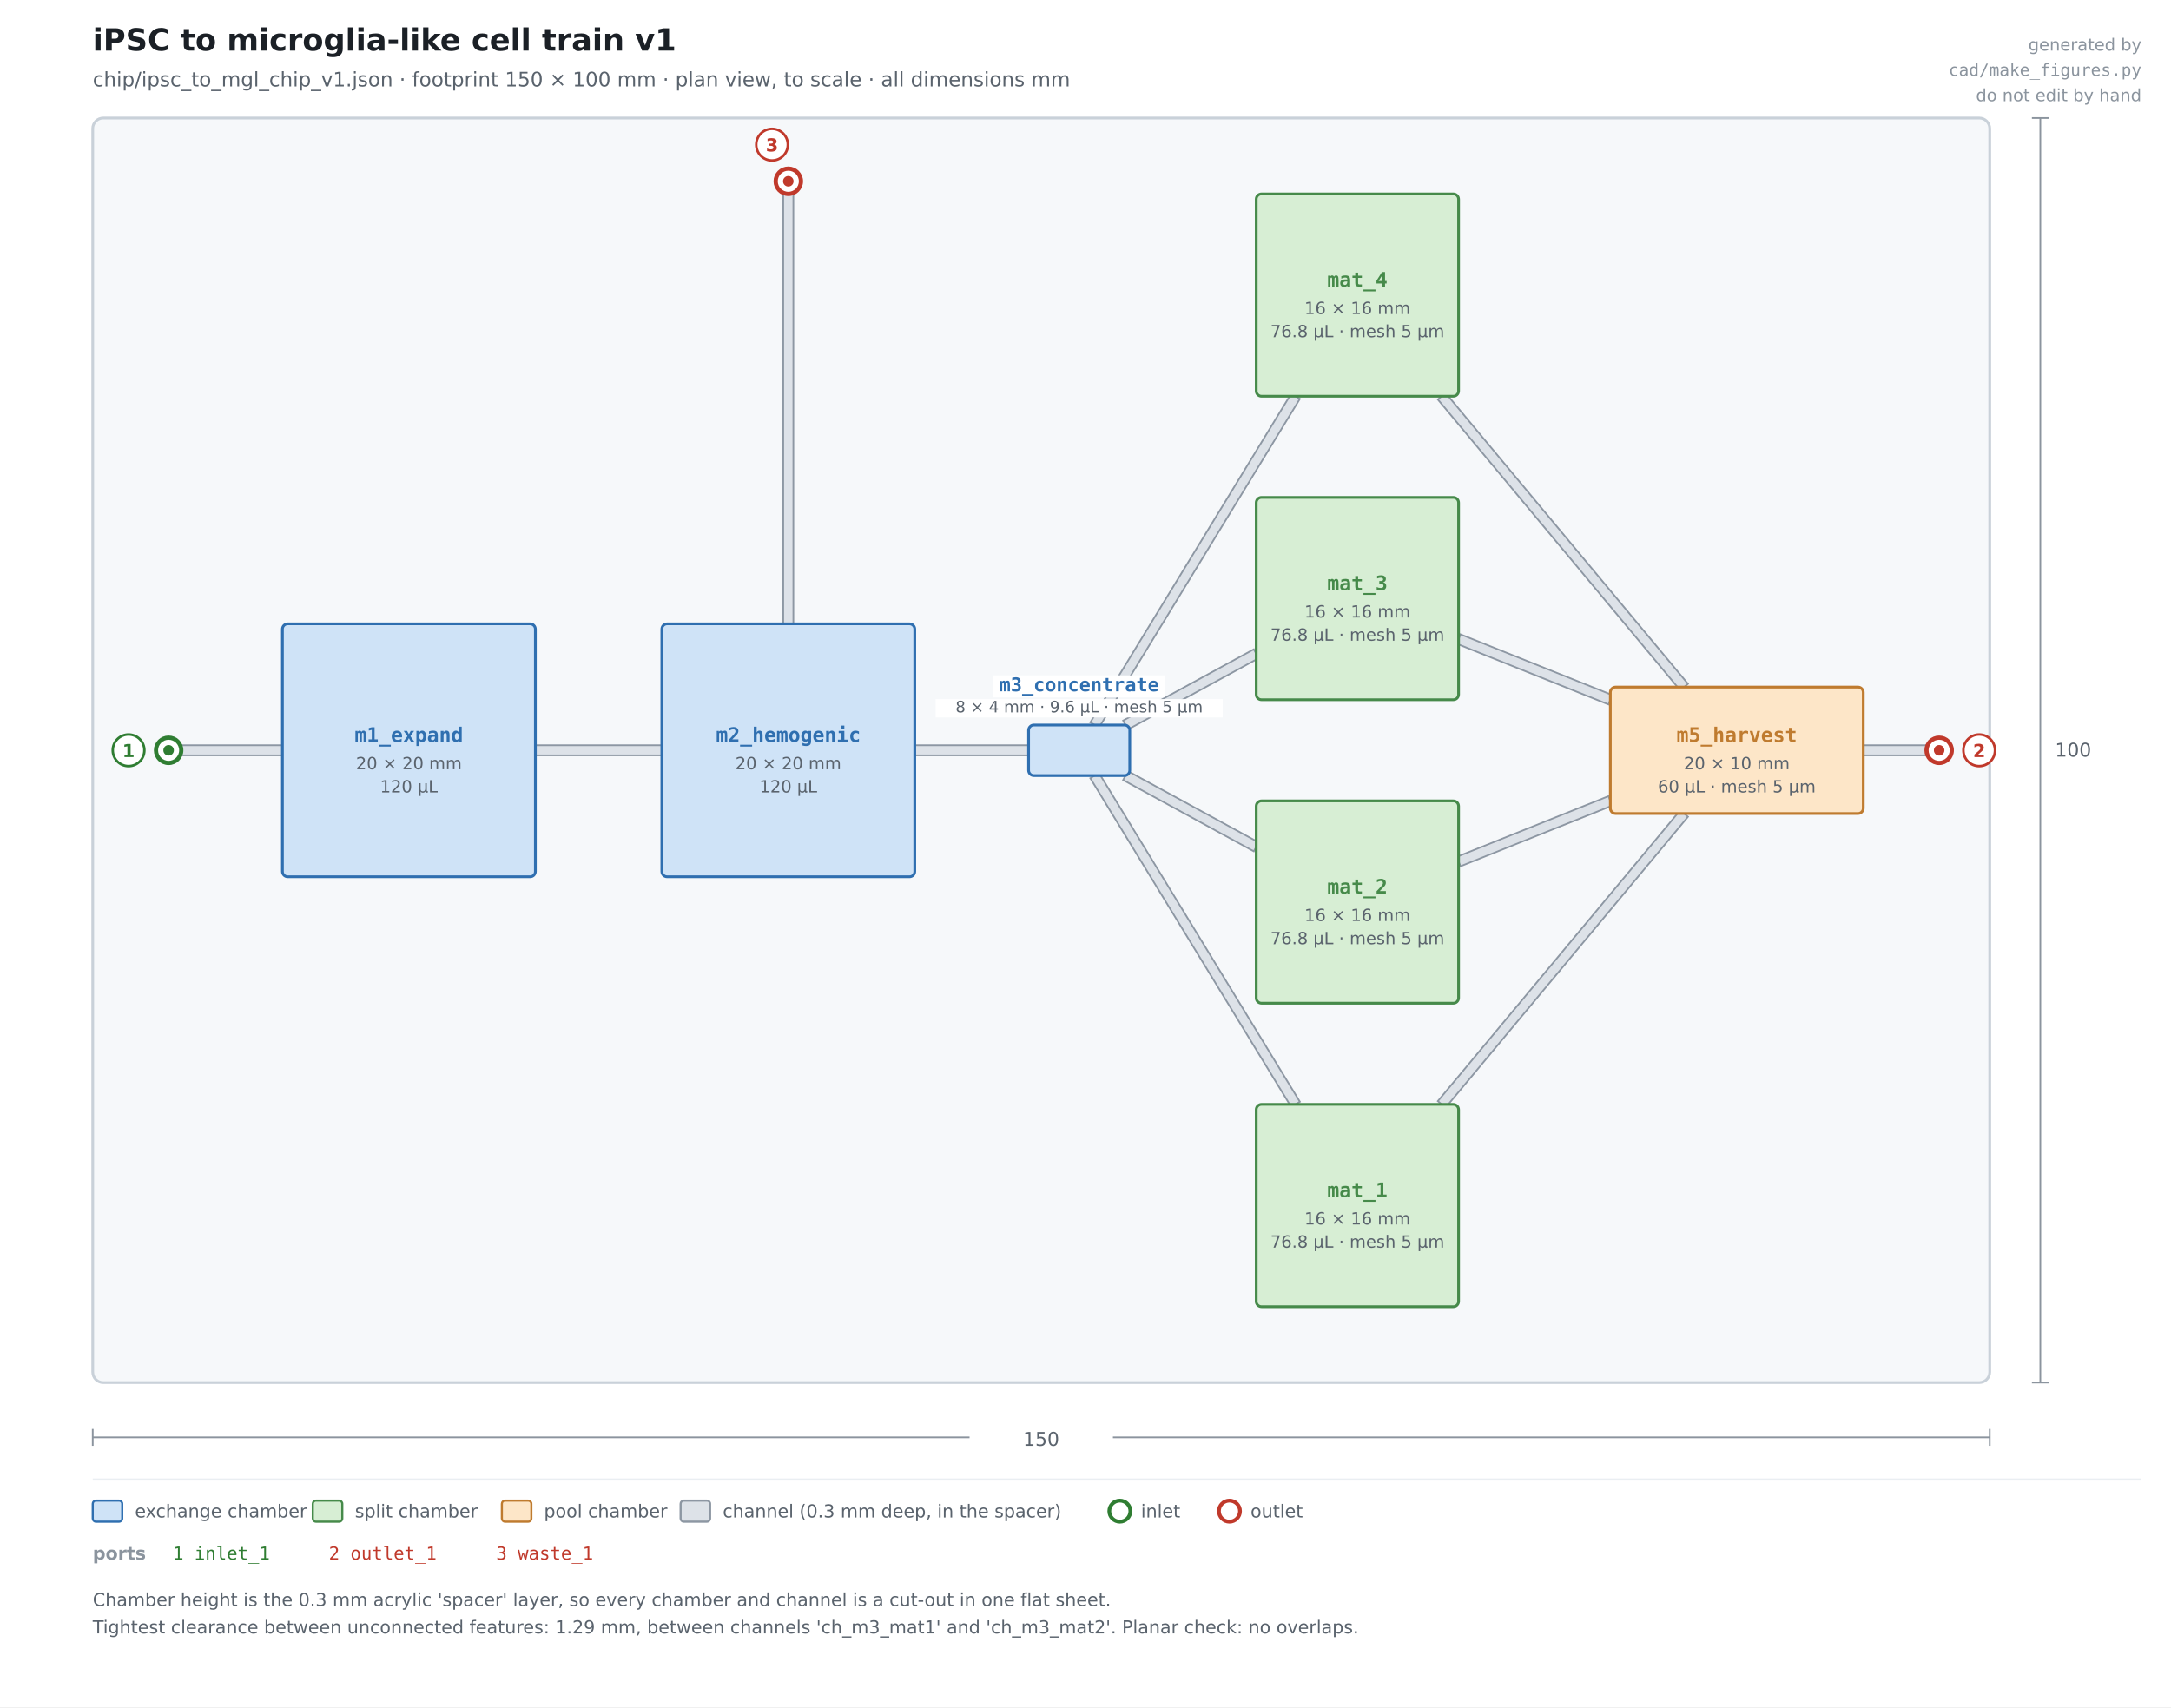
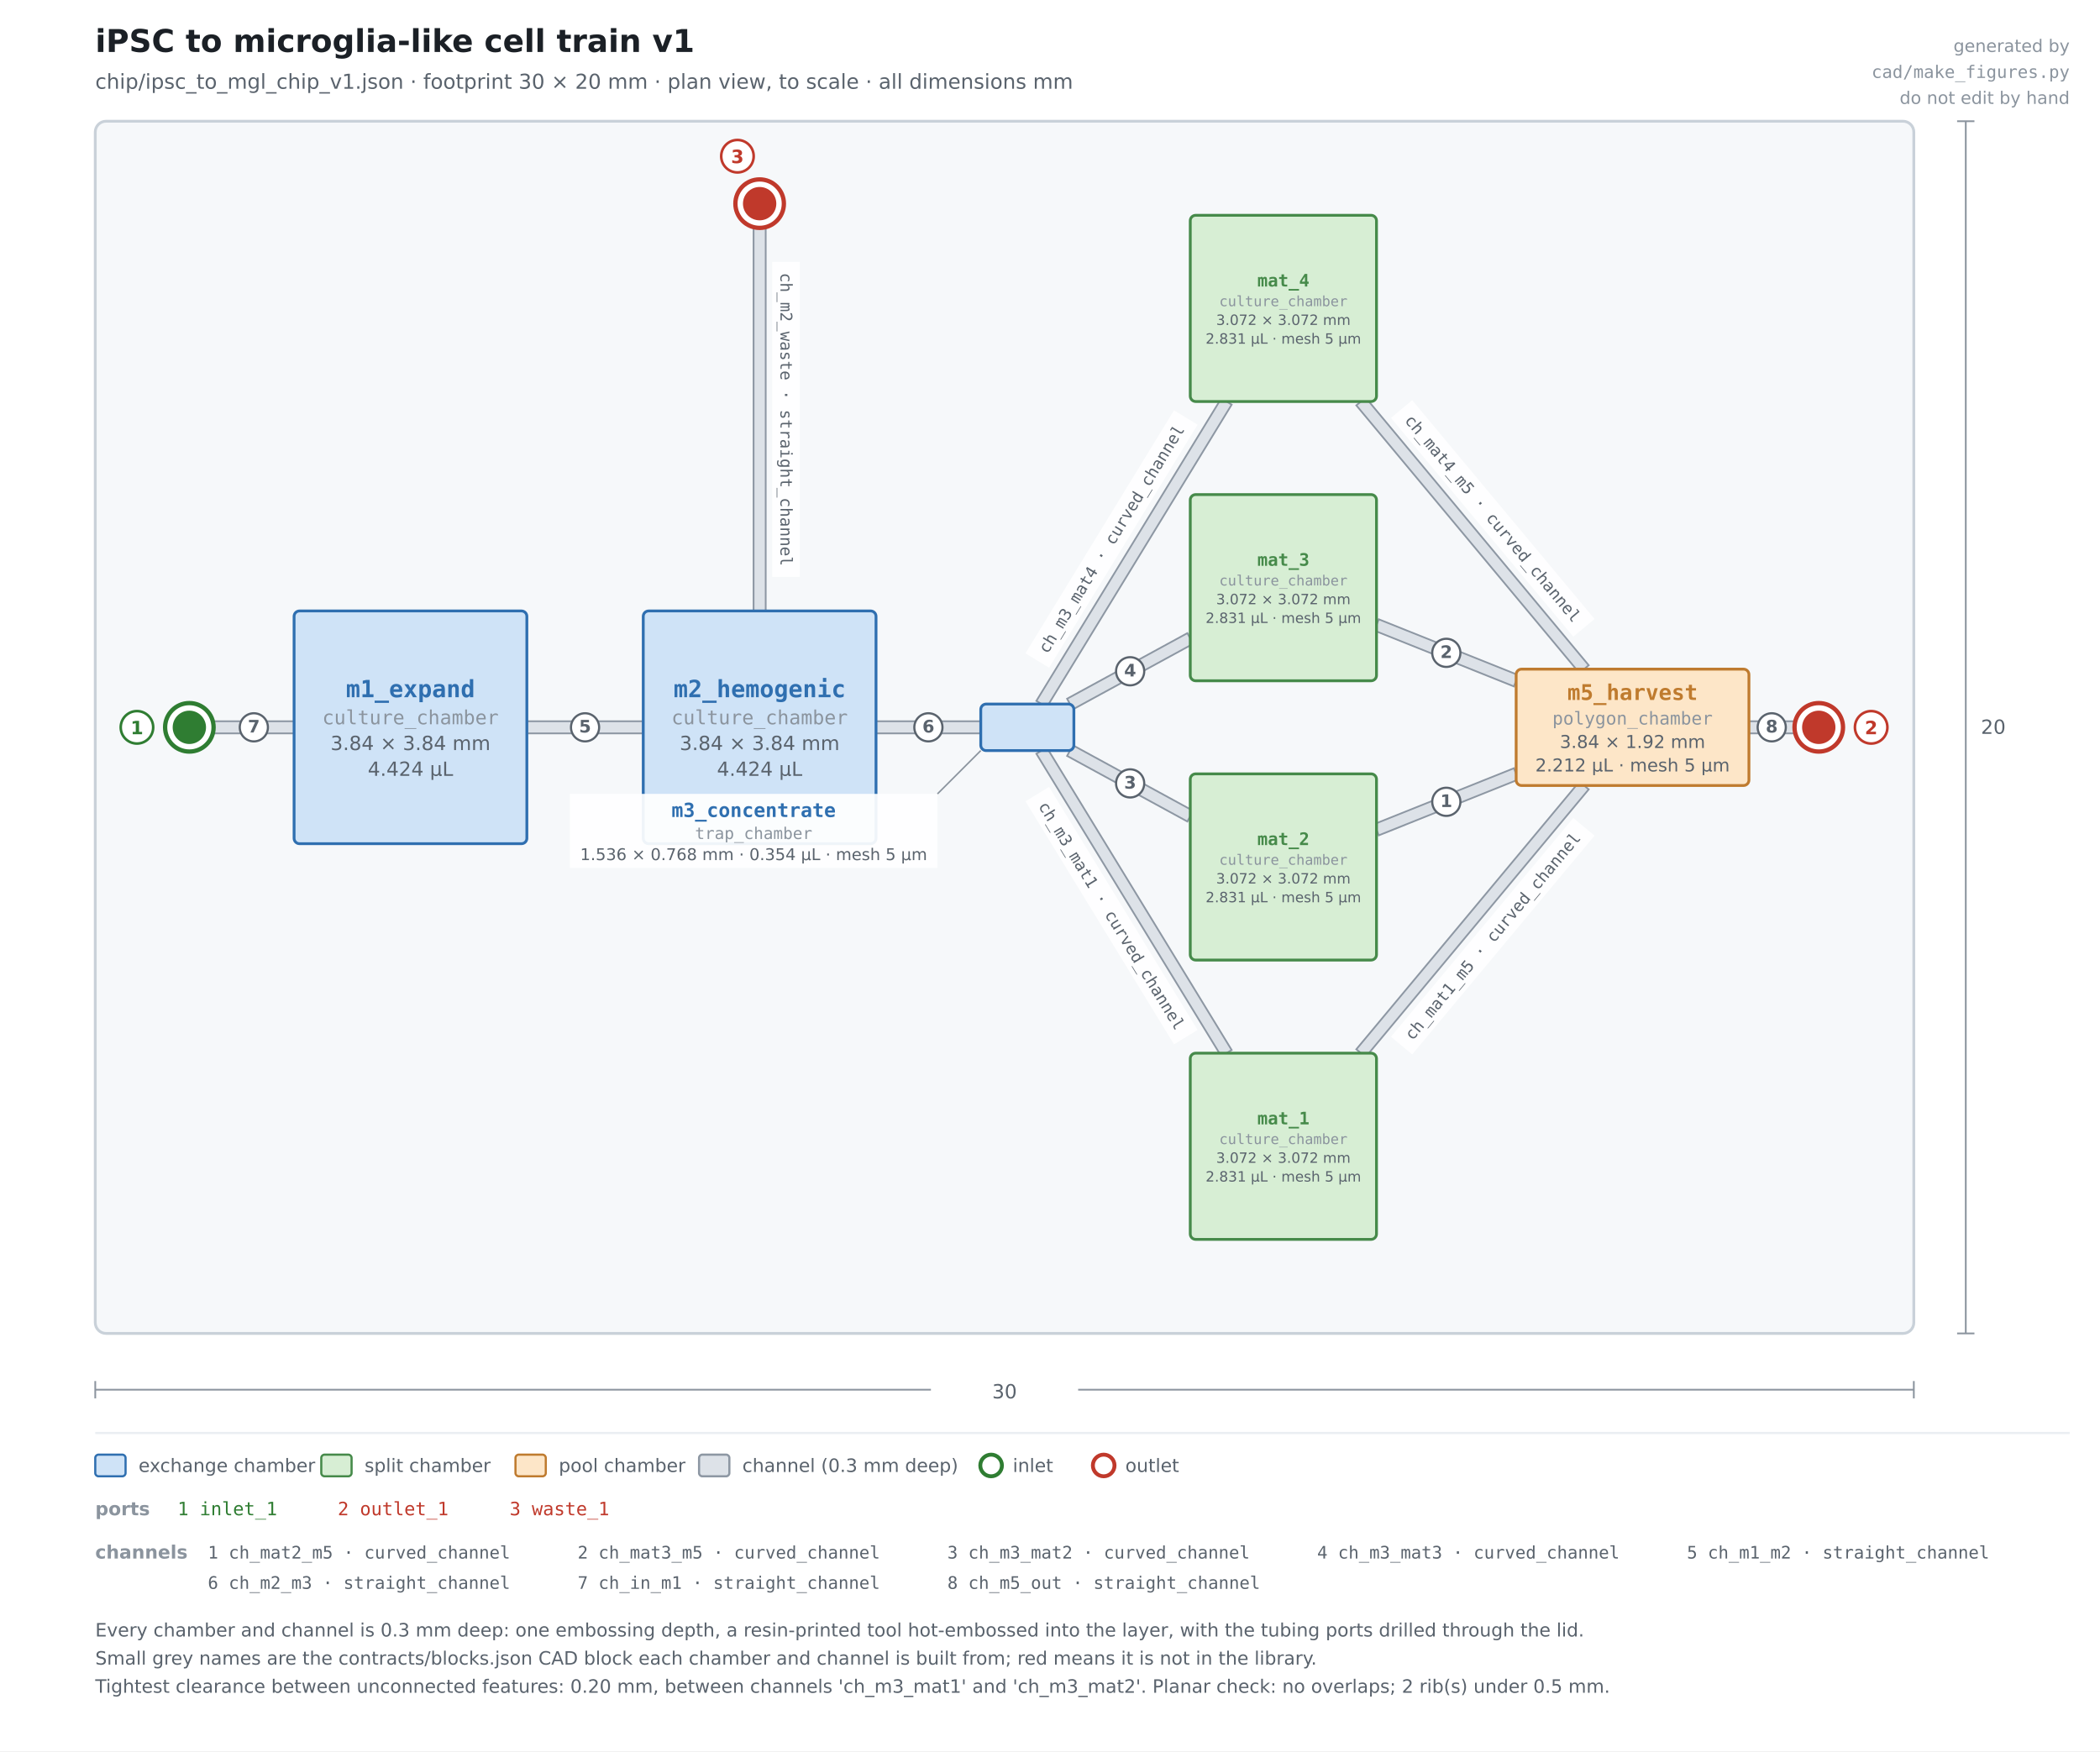
- <svg xmlns="http://www.w3.org/2000/svg" width="1030" height="810" viewBox="0 0 1030 810" role="img" aria-label="ipsc_to_mgl_chip_v1: plan view">
-   <rect width="1030" height="810" fill="#ffffff" />
+ <svg xmlns="http://www.w3.org/2000/svg" width="970" height="809" viewBox="0 0 970 809" role="img" aria-label="ipsc_to_mgl_chip_v1: plan view">
+   <rect width="970" height="809" fill="#ffffff" />
  <text x="44" y="24" font-family="DejaVu Sans, Helvetica, Arial, sans-serif" font-size="14.5" fill="#1b2026" text-anchor="start" font-weight="bold">iPSC to microglia-like cell train v1</text>
-   <text x="44" y="41" font-family="DejaVu Sans, Helvetica, Arial, sans-serif" font-size="9.5" fill="#5a636d" text-anchor="start">chip/ipsc_to_mgl_chip_v1.json   ·   footprint 150 × 100 mm   ·   plan view, to scale   ·   all dimensions mm</text>
-   <text x="1016" y="24" font-family="DejaVu Sans, Helvetica, Arial, sans-serif" font-size="8" fill="#8b949e" text-anchor="end">generated by</text>
-   <text x="1016" y="36" font-family="ui-monospace, SFMono-Regular, Menlo, monospace" font-size="8" fill="#8b949e" text-anchor="end">cad/make_figures.py</text>
-   <text x="1016" y="48" font-family="DejaVu Sans, Helvetica, Arial, sans-serif" font-size="8" fill="#8b949e" text-anchor="end">do not edit by hand</text>
-   <rect x="44" y="56" width="900" height="600" fill="#f6f8fa" stroke="#c9d1d9" stroke-width="1.3" rx="5" />
-   <polygon points="86,353.6 134,353.6 134,358.4 86,358.4" fill="#dde2e8" stroke="#8d97a3" stroke-width="0.8" />
-   <polygon points="254,353.6 314,353.6 314,358.4 254,358.4" fill="#dde2e8" stroke="#8d97a3" stroke-width="0.8" />
-   <polygon points="434,353.6 488,353.6 488,358.4 434,358.4" fill="#dde2e8" stroke="#8d97a3" stroke-width="0.8" />
-   <polygon points="521.38,366.75 616.71,522.75 612.62,525.25 517.29,369.25" fill="#dde2e8" stroke="#8d97a3" stroke-width="0.8" />
-   <polygon points="535.15,365.89 597.15,399.71 594.85,403.93 532.85,370.11" fill="#dde2e8" stroke="#8d97a3" stroke-width="0.8" />
-   <polygon points="532.85,341.89 594.85,308.07 597.15,312.29 535.15,346.11" fill="#dde2e8" stroke="#8d97a3" stroke-width="0.8" />
-   <polygon points="517.29,342.75 612.62,186.75 616.71,189.25 521.38,345.25" fill="#dde2e8" stroke="#8d97a3" stroke-width="0.8" />
-   <polygon points="682.16,522.46 797.16,384.46 800.84,387.54 685.84,525.54" fill="#dde2e8" stroke="#8d97a3" stroke-width="0.8" />
-   <polygon points="691.11,406.57 763.11,377.77 764.89,382.23 692.89,411.03" fill="#dde2e8" stroke="#8d97a3" stroke-width="0.8" />
-   <polygon points="692.89,300.97 764.89,329.77 763.11,334.23 691.11,305.43" fill="#dde2e8" stroke="#8d97a3" stroke-width="0.8" />
-   <polygon points="685.84,186.46 800.84,324.46 797.16,327.54 682.16,189.54" fill="#dde2e8" stroke="#8d97a3" stroke-width="0.8" />
-   <polygon points="884,353.6 914,353.6 914,358.4 884,358.4" fill="#dde2e8" stroke="#8d97a3" stroke-width="0.8" />
-   <polygon points="371.6,296 371.6,92 376.4,92 376.4,296" fill="#dde2e8" stroke="#8d97a3" stroke-width="0.8" />
-   <rect x="134" y="296" width="120" height="120" fill="#cfe3f7" stroke="#2f6fb0" stroke-width="1.3" rx="2.5" />
-   <text x="194" y="352" font-family="ui-monospace, SFMono-Regular, Menlo, monospace" font-size="9.5" fill="#2f6fb0" text-anchor="middle" font-weight="bold">m1_expand</text>
-   <text x="194" y="365" font-family="DejaVu Sans, Helvetica, Arial, sans-serif" font-size="8" fill="#5a636d" text-anchor="middle">20 × 20 mm</text>
-   <text x="194" y="376" font-family="DejaVu Sans, Helvetica, Arial, sans-serif" font-size="8" fill="#5a636d" text-anchor="middle">120 µL</text>
-   <rect x="314" y="296" width="120" height="120" fill="#cfe3f7" stroke="#2f6fb0" stroke-width="1.3" rx="2.5" />
-   <text x="374" y="352" font-family="ui-monospace, SFMono-Regular, Menlo, monospace" font-size="9.5" fill="#2f6fb0" text-anchor="middle" font-weight="bold">m2_hemogenic</text>
-   <text x="374" y="365" font-family="DejaVu Sans, Helvetica, Arial, sans-serif" font-size="8" fill="#5a636d" text-anchor="middle">20 × 20 mm</text>
-   <text x="374" y="376" font-family="DejaVu Sans, Helvetica, Arial, sans-serif" font-size="8" fill="#5a636d" text-anchor="middle">120 µL</text>
-   <rect x="488" y="344" width="48" height="24" fill="#cfe3f7" stroke="#2f6fb0" stroke-width="1.3" rx="2.5" />
-   <rect x="471.2" y="320.44" width="81.6" height="10.44" fill="#ffffff" stroke="none" />
-   <text x="512" y="328" font-family="ui-monospace, SFMono-Regular, Menlo, monospace" font-size="9" fill="#2f6fb0" text-anchor="middle" font-weight="bold">m3_concentrate</text>
-   <rect x="443.9" y="331.7" width="136.2" height="8.7" fill="#ffffff" stroke="none" />
-   <text x="512" y="338" font-family="DejaVu Sans, Helvetica, Arial, sans-serif" font-size="7.5" fill="#5a636d" text-anchor="middle">8 × 4 mm · 9.6 µL  ·  mesh 5 µm</text>
-   <rect x="596" y="524" width="96" height="96" fill="#d7eed4" stroke="#468a4a" stroke-width="1.3" rx="2.5" />
-   <text x="644" y="568" font-family="ui-monospace, SFMono-Regular, Menlo, monospace" font-size="9.5" fill="#468a4a" text-anchor="middle" font-weight="bold">mat_1</text>
-   <text x="644" y="581" font-family="DejaVu Sans, Helvetica, Arial, sans-serif" font-size="8" fill="#5a636d" text-anchor="middle">16 × 16 mm</text>
-   <text x="644" y="592" font-family="DejaVu Sans, Helvetica, Arial, sans-serif" font-size="8" fill="#5a636d" text-anchor="middle">76.8 µL  ·  mesh 5 µm</text>
-   <rect x="596" y="380" width="96" height="96" fill="#d7eed4" stroke="#468a4a" stroke-width="1.3" rx="2.5" />
-   <text x="644" y="424" font-family="ui-monospace, SFMono-Regular, Menlo, monospace" font-size="9.5" fill="#468a4a" text-anchor="middle" font-weight="bold">mat_2</text>
-   <text x="644" y="437" font-family="DejaVu Sans, Helvetica, Arial, sans-serif" font-size="8" fill="#5a636d" text-anchor="middle">16 × 16 mm</text>
-   <text x="644" y="448" font-family="DejaVu Sans, Helvetica, Arial, sans-serif" font-size="8" fill="#5a636d" text-anchor="middle">76.8 µL  ·  mesh 5 µm</text>
-   <rect x="596" y="236" width="96" height="96" fill="#d7eed4" stroke="#468a4a" stroke-width="1.3" rx="2.5" />
-   <text x="644" y="280" font-family="ui-monospace, SFMono-Regular, Menlo, monospace" font-size="9.5" fill="#468a4a" text-anchor="middle" font-weight="bold">mat_3</text>
-   <text x="644" y="293" font-family="DejaVu Sans, Helvetica, Arial, sans-serif" font-size="8" fill="#5a636d" text-anchor="middle">16 × 16 mm</text>
-   <text x="644" y="304" font-family="DejaVu Sans, Helvetica, Arial, sans-serif" font-size="8" fill="#5a636d" text-anchor="middle">76.8 µL  ·  mesh 5 µm</text>
-   <rect x="596" y="92" width="96" height="96" fill="#d7eed4" stroke="#468a4a" stroke-width="1.3" rx="2.5" />
-   <text x="644" y="136" font-family="ui-monospace, SFMono-Regular, Menlo, monospace" font-size="9.5" fill="#468a4a" text-anchor="middle" font-weight="bold">mat_4</text>
-   <text x="644" y="149" font-family="DejaVu Sans, Helvetica, Arial, sans-serif" font-size="8" fill="#5a636d" text-anchor="middle">16 × 16 mm</text>
-   <text x="644" y="160" font-family="DejaVu Sans, Helvetica, Arial, sans-serif" font-size="8" fill="#5a636d" text-anchor="middle">76.8 µL  ·  mesh 5 µm</text>
-   <rect x="764" y="326" width="120" height="60" fill="#fde6c8" stroke="#bf7b2f" stroke-width="1.3" rx="2.5" />
-   <text x="824" y="352" font-family="ui-monospace, SFMono-Regular, Menlo, monospace" font-size="9.5" fill="#bf7b2f" text-anchor="middle" font-weight="bold">m5_harvest</text>
-   <text x="824" y="365" font-family="DejaVu Sans, Helvetica, Arial, sans-serif" font-size="8" fill="#5a636d" text-anchor="middle">20 × 10 mm</text>
-   <text x="824" y="376" font-family="DejaVu Sans, Helvetica, Arial, sans-serif" font-size="8" fill="#5a636d" text-anchor="middle">60 µL  ·  mesh 5 µm</text>
-   <circle cx="80" cy="356" r="6" fill="#ffffff" stroke="#2f7d32" stroke-width="2" />
-   <circle cx="80" cy="356" r="2.5" fill="#2f7d32" stroke="none" />
-   <circle cx="61" cy="356" r="7.5" fill="#ffffff" stroke="#2f7d32" stroke-width="1.2" />
-   <text x="61" y="359.2" font-family="DejaVu Sans, Helvetica, Arial, sans-serif" font-size="8.5" fill="#2f7d32" text-anchor="middle" font-weight="bold">1</text>
-   <circle cx="920" cy="356" r="6" fill="#ffffff" stroke="#c0392b" stroke-width="2" />
-   <circle cx="920" cy="356" r="2.5" fill="#c0392b" stroke="none" />
-   <circle cx="939" cy="356" r="7.5" fill="#ffffff" stroke="#c0392b" stroke-width="1.2" />
-   <text x="939" y="359.2" font-family="DejaVu Sans, Helvetica, Arial, sans-serif" font-size="8.5" fill="#c0392b" text-anchor="middle" font-weight="bold">2</text>
-   <circle cx="374" cy="86" r="6" fill="#ffffff" stroke="#c0392b" stroke-width="2" />
-   <circle cx="374" cy="86" r="2.5" fill="#c0392b" stroke="none" />
-   <circle cx="366.28" cy="68.64" r="7.5" fill="#ffffff" stroke="#c0392b" stroke-width="1.2" />
-   <text x="366.28" y="71.84" font-family="DejaVu Sans, Helvetica, Arial, sans-serif" font-size="8.5" fill="#c0392b" text-anchor="middle" font-weight="bold">3</text>
-   <line x1="44" y1="682" x2="944" y2="682" stroke="#8b949e" stroke-width="0.8" />
-   <line x1="44" y1="678" x2="44" y2="686" stroke="#8b949e" stroke-width="0.8" />
-   <line x1="944" y1="678" x2="944" y2="686" stroke="#8b949e" stroke-width="0.8" />
-   <rect x="460" y="675" width="68" height="14" fill="#ffffff" stroke="none" />
-   <text x="494" y="686" font-family="DejaVu Sans, Helvetica, Arial, sans-serif" font-size="9" fill="#5a636d" text-anchor="middle">150</text>
-   <line x1="968" y1="56" x2="968" y2="656" stroke="#8b949e" stroke-width="0.8" />
-   <line x1="964" y1="56" x2="972" y2="56" stroke="#8b949e" stroke-width="0.8" />
-   <line x1="964" y1="656" x2="972" y2="656" stroke="#8b949e" stroke-width="0.8" />
-   <text x="975" y="359" font-family="DejaVu Sans, Helvetica, Arial, sans-serif" font-size="9" fill="#5a636d" text-anchor="start">100</text>
-   <line x1="44" y1="702" x2="1016" y2="702" stroke="#eaeef2" stroke-width="1" />
-   <rect x="44" y="712" width="14" height="10" fill="#cfe3f7" stroke="#2f6fb0" stroke-width="1" rx="1.5" />
-   <text x="64" y="720" font-family="DejaVu Sans, Helvetica, Arial, sans-serif" font-size="8.5" fill="#5a636d" text-anchor="start">exchange chamber</text>
-   <rect x="148.4" y="712" width="14" height="10" fill="#d7eed4" stroke="#468a4a" stroke-width="1" rx="1.5" />
-   <text x="168.4" y="720" font-family="DejaVu Sans, Helvetica, Arial, sans-serif" font-size="8.5" fill="#5a636d" text-anchor="start">split chamber</text>
-   <rect x="238.1" y="712" width="14" height="10" fill="#fde6c8" stroke="#bf7b2f" stroke-width="1" rx="1.5" />
-   <text x="258.1" y="720" font-family="DejaVu Sans, Helvetica, Arial, sans-serif" font-size="8.5" fill="#5a636d" text-anchor="start">pool chamber</text>
-   <rect x="322.9" y="712" width="14" height="10" fill="#dde2e8" stroke="#8d97a3" stroke-width="1" rx="1.5" />
-   <text x="342.9" y="720" font-family="DejaVu Sans, Helvetica, Arial, sans-serif" font-size="8.5" fill="#5a636d" text-anchor="start">channel (0.3 mm deep, in the spacer)</text>
-   <circle cx="531.3" cy="717" r="5" fill="#ffffff" stroke="#2f7d32" stroke-width="1.8" />
-   <text x="541.3" y="720" font-family="DejaVu Sans, Helvetica, Arial, sans-serif" font-size="8.5" fill="#5a636d" text-anchor="start">inlet</text>
-   <circle cx="583.3" cy="717" r="5" fill="#ffffff" stroke="#c0392b" stroke-width="1.8" />
-   <text x="593.3" y="720" font-family="DejaVu Sans, Helvetica, Arial, sans-serif" font-size="8.5" fill="#5a636d" text-anchor="start">outlet</text>
-   <text x="44" y="740" font-family="DejaVu Sans, Helvetica, Arial, sans-serif" font-size="8.5" fill="#8b949e" text-anchor="start" font-weight="bold">ports</text>
-   <text x="82" y="740" font-family="ui-monospace, SFMono-Regular, Menlo, monospace" font-size="8.5" fill="#2f7d32" text-anchor="start">1  inlet_1</text>
-   <text x="156" y="740" font-family="ui-monospace, SFMono-Regular, Menlo, monospace" font-size="8.5" fill="#c0392b" text-anchor="start">2  outlet_1</text>
-   <text x="235.4" y="740" font-family="ui-monospace, SFMono-Regular, Menlo, monospace" font-size="8.5" fill="#c0392b" text-anchor="start">3  waste_1</text>
-   <text x="44" y="762" font-family="DejaVu Sans, Helvetica, Arial, sans-serif" font-size="8.5" fill="#5a636d" text-anchor="start">Chamber height is the 0.3 mm acrylic 'spacer' layer, so every chamber and channel is a cut-out in one flat sheet.</text>
-   <text x="44" y="775" font-family="DejaVu Sans, Helvetica, Arial, sans-serif" font-size="8.5" fill="#5a636d" text-anchor="start">Tightest clearance between unconnected features: 1.29 mm, between channels 'ch_m3_mat1' and 'ch_m3_mat2'. Planar check: no overlaps.</text>
+   <text x="44" y="41" font-family="DejaVu Sans, Helvetica, Arial, sans-serif" font-size="9.5" fill="#5a636d" text-anchor="start">chip/ipsc_to_mgl_chip_v1.json   ·   footprint 30 × 20 mm   ·   plan view, to scale   ·   all dimensions mm</text>
+   <text x="956" y="24" font-family="DejaVu Sans, Helvetica, Arial, sans-serif" font-size="8" fill="#8b949e" text-anchor="end">generated by</text>
+   <text x="956" y="36" font-family="ui-monospace, SFMono-Regular, Menlo, monospace" font-size="8" fill="#8b949e" text-anchor="end">cad/make_figures.py</text>
+   <text x="956" y="48" font-family="DejaVu Sans, Helvetica, Arial, sans-serif" font-size="8" fill="#8b949e" text-anchor="end">do not edit by hand</text>
+   <rect x="44" y="56" width="840" height="560" fill="#f6f8fa" stroke="#c9d1d9" stroke-width="1.3" rx="5" />
+   <polygon points="98.66,333.2 135.84,333.2 135.84,338.8 98.66,338.8" fill="#dde2e8" stroke="#8d97a3" stroke-width="0.8" />
+   <polygon points="243.36,333.2 297.12,333.2 297.12,338.8 243.36,338.8" fill="#dde2e8" stroke="#8d97a3" stroke-width="0.8" />
+   <polygon points="404.64,333.2 453.02,333.2 453.02,338.8 404.64,338.8" fill="#dde2e8" stroke="#8d97a3" stroke-width="0.8" />
+   <polygon points="483.49,345.29 568.91,485.07 564.13,487.99 478.71,348.21" fill="#dde2e8" stroke="#8d97a3" stroke-width="0.8" />
+   <polygon points="495.58,344.29 551.13,374.59 548.45,379.51 492.9,349.21" fill="#dde2e8" stroke="#8d97a3" stroke-width="0.8" />
+   <polygon points="492.9,322.79 548.45,292.49 551.13,297.41 495.58,327.71" fill="#dde2e8" stroke="#8d97a3" stroke-width="0.8" />
+   <polygon points="478.71,323.79 564.13,184.01 568.91,186.93 483.49,326.71" fill="#dde2e8" stroke="#8d97a3" stroke-width="0.8" />
+   <polygon points="626.49,484.74 729.53,361.09 733.83,364.67 630.79,488.32" fill="#dde2e8" stroke="#8d97a3" stroke-width="0.8" />
+   <polygon points="634.77,380.71 699.28,354.9 701.36,360.1 636.85,385.91" fill="#dde2e8" stroke="#8d97a3" stroke-width="0.8" />
+   <polygon points="636.85,286.09 701.36,311.9 699.28,317.1 634.77,291.29" fill="#dde2e8" stroke="#8d97a3" stroke-width="0.8" />
+   <polygon points="630.79,183.68 733.83,307.33 729.53,310.91 626.49,187.26" fill="#dde2e8" stroke="#8d97a3" stroke-width="0.8" />
+   <polygon points="807.84,333.2 828.9,333.2 828.9,338.8 807.84,338.8" fill="#dde2e8" stroke="#8d97a3" stroke-width="0.8" />
+   <polygon points="348.08,282.24 348.08,105.28 353.68,105.28 353.68,282.24" fill="#dde2e8" stroke="#8d97a3" stroke-width="0.8" />
+   <rect x="135.84" y="282.24" width="107.52" height="107.52" fill="#cfe3f7" stroke="#2f6fb0" stroke-width="1.3" rx="2.5" />
+   <text x="189.6" y="322.1" font-family="ui-monospace, SFMono-Regular, Menlo, monospace" font-size="11" fill="#2f6fb0" text-anchor="middle" font-weight="bold">m1_expand</text>
+   <text x="189.6" y="334.6" font-family="ui-monospace, SFMono-Regular, Menlo, monospace" font-size="9.02" fill="#8b949e" text-anchor="middle">culture_chamber</text>
+   <text x="189.6" y="346.51" font-family="DejaVu Sans, Helvetica, Arial, sans-serif" font-size="9.02" fill="#5a636d" text-anchor="middle">3.84 × 3.84 mm</text>
+   <text x="189.6" y="358.41" font-family="DejaVu Sans, Helvetica, Arial, sans-serif" font-size="9.02" fill="#5a636d" text-anchor="middle">4.424 µL</text>
+   <rect x="297.12" y="282.24" width="107.52" height="107.52" fill="#cfe3f7" stroke="#2f6fb0" stroke-width="1.3" rx="2.5" />
+   <text x="350.88" y="322.1" font-family="ui-monospace, SFMono-Regular, Menlo, monospace" font-size="11" fill="#2f6fb0" text-anchor="middle" font-weight="bold">m2_hemogenic</text>
+   <text x="350.88" y="334.6" font-family="ui-monospace, SFMono-Regular, Menlo, monospace" font-size="9.02" fill="#8b949e" text-anchor="middle">culture_chamber</text>
+   <text x="350.88" y="346.51" font-family="DejaVu Sans, Helvetica, Arial, sans-serif" font-size="9.02" fill="#5a636d" text-anchor="middle">3.84 × 3.84 mm</text>
+   <text x="350.88" y="358.41" font-family="DejaVu Sans, Helvetica, Arial, sans-serif" font-size="9.02" fill="#5a636d" text-anchor="middle">4.424 µL</text>
+   <rect x="453.02" y="325.25" width="43.01" height="21.5" fill="#cfe3f7" stroke="#2f6fb0" stroke-width="1.3" rx="2.5" />
+   <rect x="549.79" y="486.53" width="86.02" height="86.02" fill="#d7eed4" stroke="#468a4a" stroke-width="1.3" rx="2.5" />
+   <text x="592.8" y="519.43" font-family="ui-monospace, SFMono-Regular, Menlo, monospace" font-size="8" fill="#468a4a" text-anchor="middle" font-weight="bold">mat_1</text>
+   <text x="592.8" y="528.52" font-family="ui-monospace, SFMono-Regular, Menlo, monospace" font-size="6.56" fill="#8b949e" text-anchor="middle">culture_chamber</text>
+   <text x="592.8" y="537.18" font-family="DejaVu Sans, Helvetica, Arial, sans-serif" font-size="6.56" fill="#5a636d" text-anchor="middle">3.072 × 3.072 mm</text>
+   <text x="592.8" y="545.84" font-family="DejaVu Sans, Helvetica, Arial, sans-serif" font-size="6.56" fill="#5a636d" text-anchor="middle">2.831 µL · mesh 5 µm</text>
+   <rect x="549.79" y="357.5" width="86.02" height="86.02" fill="#d7eed4" stroke="#468a4a" stroke-width="1.3" rx="2.5" />
+   <text x="592.8" y="390.4" font-family="ui-monospace, SFMono-Regular, Menlo, monospace" font-size="8" fill="#468a4a" text-anchor="middle" font-weight="bold">mat_2</text>
+   <text x="592.8" y="399.49" font-family="ui-monospace, SFMono-Regular, Menlo, monospace" font-size="6.56" fill="#8b949e" text-anchor="middle">culture_chamber</text>
+   <text x="592.8" y="408.15" font-family="DejaVu Sans, Helvetica, Arial, sans-serif" font-size="6.56" fill="#5a636d" text-anchor="middle">3.072 × 3.072 mm</text>
+   <text x="592.8" y="416.81" font-family="DejaVu Sans, Helvetica, Arial, sans-serif" font-size="6.56" fill="#5a636d" text-anchor="middle">2.831 µL · mesh 5 µm</text>
+   <rect x="549.79" y="228.48" width="86.02" height="86.02" fill="#d7eed4" stroke="#468a4a" stroke-width="1.3" rx="2.5" />
+   <text x="592.8" y="261.38" font-family="ui-monospace, SFMono-Regular, Menlo, monospace" font-size="8" fill="#468a4a" text-anchor="middle" font-weight="bold">mat_3</text>
+   <text x="592.8" y="270.47" font-family="ui-monospace, SFMono-Regular, Menlo, monospace" font-size="6.56" fill="#8b949e" text-anchor="middle">culture_chamber</text>
+   <text x="592.8" y="279.13" font-family="DejaVu Sans, Helvetica, Arial, sans-serif" font-size="6.56" fill="#5a636d" text-anchor="middle">3.072 × 3.072 mm</text>
+   <text x="592.8" y="287.79" font-family="DejaVu Sans, Helvetica, Arial, sans-serif" font-size="6.56" fill="#5a636d" text-anchor="middle">2.831 µL · mesh 5 µm</text>
+   <rect x="549.79" y="99.46" width="86.02" height="86.02" fill="#d7eed4" stroke="#468a4a" stroke-width="1.3" rx="2.5" />
+   <text x="592.8" y="132.36" font-family="ui-monospace, SFMono-Regular, Menlo, monospace" font-size="8" fill="#468a4a" text-anchor="middle" font-weight="bold">mat_4</text>
+   <text x="592.8" y="141.45" font-family="ui-monospace, SFMono-Regular, Menlo, monospace" font-size="6.56" fill="#8b949e" text-anchor="middle">culture_chamber</text>
+   <text x="592.8" y="150.11" font-family="DejaVu Sans, Helvetica, Arial, sans-serif" font-size="6.56" fill="#5a636d" text-anchor="middle">3.072 × 3.072 mm</text>
+   <text x="592.8" y="158.76" font-family="DejaVu Sans, Helvetica, Arial, sans-serif" font-size="6.56" fill="#5a636d" text-anchor="middle">2.831 µL · mesh 5 µm</text>
+   <rect x="700.32" y="309.12" width="107.52" height="53.76" fill="#fde6c8" stroke="#bf7b2f" stroke-width="1.3" rx="2.5" />
+   <text x="754.08" y="323.36" font-family="ui-monospace, SFMono-Regular, Menlo, monospace" font-size="10" fill="#bf7b2f" text-anchor="middle" font-weight="bold">m5_harvest</text>
+   <text x="754.08" y="334.73" font-family="ui-monospace, SFMono-Regular, Menlo, monospace" font-size="8.2" fill="#8b949e" text-anchor="middle">polygon_chamber</text>
+   <text x="754.08" y="345.55" font-family="DejaVu Sans, Helvetica, Arial, sans-serif" font-size="8.2" fill="#5a636d" text-anchor="middle">3.84 × 1.92 mm</text>
+   <text x="754.08" y="356.38" font-family="DejaVu Sans, Helvetica, Arial, sans-serif" font-size="8.2" fill="#5a636d" text-anchor="middle">2.212 µL · mesh 5 µm</text>
+   <line x1="433.02" y1="366.75" x2="453.02" y2="346.75" stroke="#8b949e" stroke-width="0.7" />
+   <rect x="263.22" y="366.75" width="169.8" height="34.2" fill="#ffffff" stroke="none" opacity="0.92" />
+   <text x="348.12" y="377.43" font-family="ui-monospace, SFMono-Regular, Menlo, monospace" font-size="9" fill="#2f6fb0" text-anchor="middle" font-weight="bold">m3_concentrate</text>
+   <text x="348.12" y="387.6" font-family="ui-monospace, SFMono-Regular, Menlo, monospace" font-size="7.5" fill="#8b949e" text-anchor="middle">trap_chamber</text>
+   <text x="348.12" y="397.35" font-family="DejaVu Sans, Helvetica, Arial, sans-serif" font-size="7.5" fill="#5a636d" text-anchor="middle">1.536 × 0.768 mm · 0.354 µL · mesh 5 µm</text>
+   <polygon points="369.43,121.01 369.43,266.51 356.68,266.51 356.68,121.01" fill="#ffffff" stroke="none" opacity="0.92" />
+   <text x="363.06" y="196.31" font-family="ui-monospace, SFMono-Regular, Menlo, monospace" font-size="7.5" fill="#5a636d" text-anchor="middle" transform="rotate(90 363.06 193.76)">ch_m2_waste · straight_channel</text>
+   <polygon points="473.68,301.81 542.28,189.56 553.16,196.21 484.56,308.46" fill="#ffffff" stroke="none" opacity="0.92" />
+   <text x="513.42" y="251.56" font-family="ui-monospace, SFMono-Regular, Menlo, monospace" font-size="7.5" fill="#5a636d" text-anchor="middle" transform="rotate(-58.57 513.42 249.01)">ch_m3_mat4 · curved_channel</text>
+   <polygon points="484.56,363.54 553.16,475.79 542.28,482.44 473.68,370.19" fill="#ffffff" stroke="none" opacity="0.92" />
+   <text x="513.42" y="425.54" font-family="ui-monospace, SFMono-Regular, Menlo, monospace" font-size="7.5" fill="#5a636d" text-anchor="middle" transform="rotate(58.57 513.42 422.99)">ch_m3_mat1 · curved_channel</text>
+   <polygon points="652.3,184.89 736.52,285.95 726.72,294.11 642.51,193.05" fill="#ffffff" stroke="none" opacity="0.92" />
+   <text x="689.51" y="242.05" font-family="ui-monospace, SFMono-Regular, Menlo, monospace" font-size="7.5" fill="#5a636d" text-anchor="middle" transform="rotate(50.19 689.51 239.5)">ch_mat4_m5 · curved_channel</text>
+   <polygon points="642.51,478.95 726.72,377.89 736.52,386.05 652.3,487.11" fill="#ffffff" stroke="none" opacity="0.92" />
+   <text x="689.51" y="435.05" font-family="ui-monospace, SFMono-Regular, Menlo, monospace" font-size="7.5" fill="#5a636d" text-anchor="middle" transform="rotate(-50.19 689.51 432.5)">ch_mat1_m5 · curved_channel</text>
+   <circle cx="87.46" cy="336" r="11.2" fill="#ffffff" stroke="#2f7d32" stroke-width="2" />
+   <circle cx="87.46" cy="336" r="7.7" fill="#2f7d32" stroke="none" />
+   <circle cx="63.26" cy="336" r="7.5" fill="#ffffff" stroke="#2f7d32" stroke-width="1.2" />
+   <text x="63.26" y="339.2" font-family="DejaVu Sans, Helvetica, Arial, sans-serif" font-size="8.5" fill="#2f7d32" text-anchor="middle" font-weight="bold">1</text>
+   <circle cx="840.1" cy="336" r="11.2" fill="#ffffff" stroke="#c0392b" stroke-width="2" />
+   <circle cx="840.1" cy="336" r="7.7" fill="#c0392b" stroke="none" />
+   <circle cx="864.3" cy="336" r="7.5" fill="#ffffff" stroke="#c0392b" stroke-width="1.2" />
+   <text x="864.3" y="339.2" font-family="DejaVu Sans, Helvetica, Arial, sans-serif" font-size="8.5" fill="#c0392b" text-anchor="middle" font-weight="bold">2</text>
+   <circle cx="350.88" cy="94.08" r="11.2" fill="#ffffff" stroke="#c0392b" stroke-width="2" />
+   <circle cx="350.88" cy="94.08" r="7.7" fill="#c0392b" stroke="none" />
+   <circle cx="340.63" cy="72.16" r="7.5" fill="#ffffff" stroke="#c0392b" stroke-width="1.2" />
+   <text x="340.63" y="75.36" font-family="DejaVu Sans, Helvetica, Arial, sans-serif" font-size="8.5" fill="#c0392b" text-anchor="middle" font-weight="bold">3</text>
+   <circle cx="668.06" cy="370.41" r="6.5" fill="#ffffff" stroke="#5a636d" stroke-width="1" />
+   <text x="668.06" y="372.81" font-family="DejaVu Sans, Helvetica, Arial, sans-serif" font-size="8" fill="#5a636d" text-anchor="middle" font-weight="bold">1</text>
+   <circle cx="668.06" cy="301.59" r="6.5" fill="#ffffff" stroke="#5a636d" stroke-width="1" />
+   <text x="668.06" y="303.99" font-family="DejaVu Sans, Helvetica, Arial, sans-serif" font-size="8" fill="#5a636d" text-anchor="middle" font-weight="bold">2</text>
+   <circle cx="522.02" cy="361.9" r="6.5" fill="#ffffff" stroke="#5a636d" stroke-width="1" />
+   <text x="522.02" y="364.3" font-family="DejaVu Sans, Helvetica, Arial, sans-serif" font-size="8" fill="#5a636d" text-anchor="middle" font-weight="bold">3</text>
+   <circle cx="522.02" cy="310.1" r="6.5" fill="#ffffff" stroke="#5a636d" stroke-width="1" />
+   <text x="522.02" y="312.5" font-family="DejaVu Sans, Helvetica, Arial, sans-serif" font-size="8" fill="#5a636d" text-anchor="middle" font-weight="bold">4</text>
+   <circle cx="270.24" cy="336" r="6.5" fill="#ffffff" stroke="#5a636d" stroke-width="1" />
+   <text x="270.24" y="338.4" font-family="DejaVu Sans, Helvetica, Arial, sans-serif" font-size="8" fill="#5a636d" text-anchor="middle" font-weight="bold">5</text>
+   <circle cx="428.83" cy="336" r="6.5" fill="#ffffff" stroke="#5a636d" stroke-width="1" />
+   <text x="428.83" y="338.4" font-family="DejaVu Sans, Helvetica, Arial, sans-serif" font-size="8" fill="#5a636d" text-anchor="middle" font-weight="bold">6</text>
+   <circle cx="117.25" cy="336" r="6.5" fill="#ffffff" stroke="#5a636d" stroke-width="1" />
+   <text x="117.25" y="338.4" font-family="DejaVu Sans, Helvetica, Arial, sans-serif" font-size="8" fill="#5a636d" text-anchor="middle" font-weight="bold">7</text>
+   <circle cx="818.37" cy="336" r="6.5" fill="#ffffff" stroke="#5a636d" stroke-width="1" />
+   <text x="818.37" y="338.4" font-family="DejaVu Sans, Helvetica, Arial, sans-serif" font-size="8" fill="#5a636d" text-anchor="middle" font-weight="bold">8</text>
+   <line x1="44" y1="642" x2="884" y2="642" stroke="#8b949e" stroke-width="0.8" />
+   <line x1="44" y1="638" x2="44" y2="646" stroke="#8b949e" stroke-width="0.8" />
+   <line x1="884" y1="638" x2="884" y2="646" stroke="#8b949e" stroke-width="0.8" />
+   <rect x="430" y="635" width="68" height="14" fill="#ffffff" stroke="none" />
+   <text x="464" y="646" font-family="DejaVu Sans, Helvetica, Arial, sans-serif" font-size="9" fill="#5a636d" text-anchor="middle">30</text>
+   <line x1="908" y1="56" x2="908" y2="616" stroke="#8b949e" stroke-width="0.8" />
+   <line x1="904" y1="56" x2="912" y2="56" stroke="#8b949e" stroke-width="0.8" />
+   <line x1="904" y1="616" x2="912" y2="616" stroke="#8b949e" stroke-width="0.8" />
+   <text x="915" y="339" font-family="DejaVu Sans, Helvetica, Arial, sans-serif" font-size="9" fill="#5a636d" text-anchor="start">20</text>
+   <line x1="44" y1="662" x2="956" y2="662" stroke="#eaeef2" stroke-width="1" />
+   <rect x="44" y="672" width="14" height="10" fill="#cfe3f7" stroke="#2f6fb0" stroke-width="1" rx="1.5" />
+   <text x="64" y="680" font-family="DejaVu Sans, Helvetica, Arial, sans-serif" font-size="8.5" fill="#5a636d" text-anchor="start">exchange chamber</text>
+   <rect x="148.4" y="672" width="14" height="10" fill="#d7eed4" stroke="#468a4a" stroke-width="1" rx="1.5" />
+   <text x="168.4" y="680" font-family="DejaVu Sans, Helvetica, Arial, sans-serif" font-size="8.5" fill="#5a636d" text-anchor="start">split chamber</text>
+   <rect x="238.1" y="672" width="14" height="10" fill="#fde6c8" stroke="#bf7b2f" stroke-width="1" rx="1.5" />
+   <text x="258.1" y="680" font-family="DejaVu Sans, Helvetica, Arial, sans-serif" font-size="8.5" fill="#5a636d" text-anchor="start">pool chamber</text>
+   <rect x="322.9" y="672" width="14" height="10" fill="#dde2e8" stroke="#8d97a3" stroke-width="1" rx="1.5" />
+   <text x="342.9" y="680" font-family="DejaVu Sans, Helvetica, Arial, sans-serif" font-size="8.5" fill="#5a636d" text-anchor="start">channel (0.3 mm deep)</text>
+   <circle cx="457.8" cy="677" r="5" fill="#ffffff" stroke="#2f7d32" stroke-width="1.8" />
+   <text x="467.8" y="680" font-family="DejaVu Sans, Helvetica, Arial, sans-serif" font-size="8.5" fill="#5a636d" text-anchor="start">inlet</text>
+   <circle cx="509.8" cy="677" r="5" fill="#ffffff" stroke="#c0392b" stroke-width="1.8" />
+   <text x="519.8" y="680" font-family="DejaVu Sans, Helvetica, Arial, sans-serif" font-size="8.5" fill="#5a636d" text-anchor="start">outlet</text>
+   <text x="44" y="700" font-family="DejaVu Sans, Helvetica, Arial, sans-serif" font-size="8.5" fill="#8b949e" text-anchor="start" font-weight="bold">ports</text>
+   <text x="82" y="700" font-family="ui-monospace, SFMono-Regular, Menlo, monospace" font-size="8.5" fill="#2f7d32" text-anchor="start">1  inlet_1</text>
+   <text x="156" y="700" font-family="ui-monospace, SFMono-Regular, Menlo, monospace" font-size="8.5" fill="#c0392b" text-anchor="start">2  outlet_1</text>
+   <text x="235.4" y="700" font-family="ui-monospace, SFMono-Regular, Menlo, monospace" font-size="8.5" fill="#c0392b" text-anchor="start">3  waste_1</text>
+   <text x="44" y="720" font-family="DejaVu Sans, Helvetica, Arial, sans-serif" font-size="8.5" fill="#8b949e" text-anchor="start" font-weight="bold">channels</text>
+   <text x="96" y="720" font-family="ui-monospace, SFMono-Regular, Menlo, monospace" font-size="8" fill="#5a636d" text-anchor="start">1  ch_mat2_m5 · curved_channel</text>
+   <text x="266.8" y="720" font-family="ui-monospace, SFMono-Regular, Menlo, monospace" font-size="8" fill="#5a636d" text-anchor="start">2  ch_mat3_m5 · curved_channel</text>
+   <text x="437.6" y="720" font-family="ui-monospace, SFMono-Regular, Menlo, monospace" font-size="8" fill="#5a636d" text-anchor="start">3  ch_m3_mat2 · curved_channel</text>
+   <text x="608.4" y="720" font-family="ui-monospace, SFMono-Regular, Menlo, monospace" font-size="8" fill="#5a636d" text-anchor="start">4  ch_m3_mat3 · curved_channel</text>
+   <text x="779.2" y="720" font-family="ui-monospace, SFMono-Regular, Menlo, monospace" font-size="8" fill="#5a636d" text-anchor="start">5  ch_m1_m2 · straight_channel</text>
+   <text x="96" y="734" font-family="ui-monospace, SFMono-Regular, Menlo, monospace" font-size="8" fill="#5a636d" text-anchor="start">6  ch_m2_m3 · straight_channel</text>
+   <text x="266.8" y="734" font-family="ui-monospace, SFMono-Regular, Menlo, monospace" font-size="8" fill="#5a636d" text-anchor="start">7  ch_in_m1 · straight_channel</text>
+   <text x="437.6" y="734" font-family="ui-monospace, SFMono-Regular, Menlo, monospace" font-size="8" fill="#5a636d" text-anchor="start">8  ch_m5_out · straight_channel</text>
+   <text x="44" y="756" font-family="DejaVu Sans, Helvetica, Arial, sans-serif" font-size="8.5" fill="#5a636d" text-anchor="start">Every chamber and channel is 0.3 mm deep: one embossing depth, a resin-printed tool hot-embossed into the layer, with the tubing ports drilled through the lid.</text>
+   <text x="44" y="769" font-family="DejaVu Sans, Helvetica, Arial, sans-serif" font-size="8.5" fill="#5a636d" text-anchor="start">Small grey names are the contracts/blocks.json CAD block each chamber and channel is built from; red means it is not in the library.</text>
+   <text x="44" y="782" font-family="DejaVu Sans, Helvetica, Arial, sans-serif" font-size="8.5" fill="#5a636d" text-anchor="start">Tightest clearance between unconnected features: 0.20 mm, between channels 'ch_m3_mat1' and 'ch_m3_mat2'. Planar check: no overlaps; 2 rib(s) under 0.5 mm.</text>
</svg>
